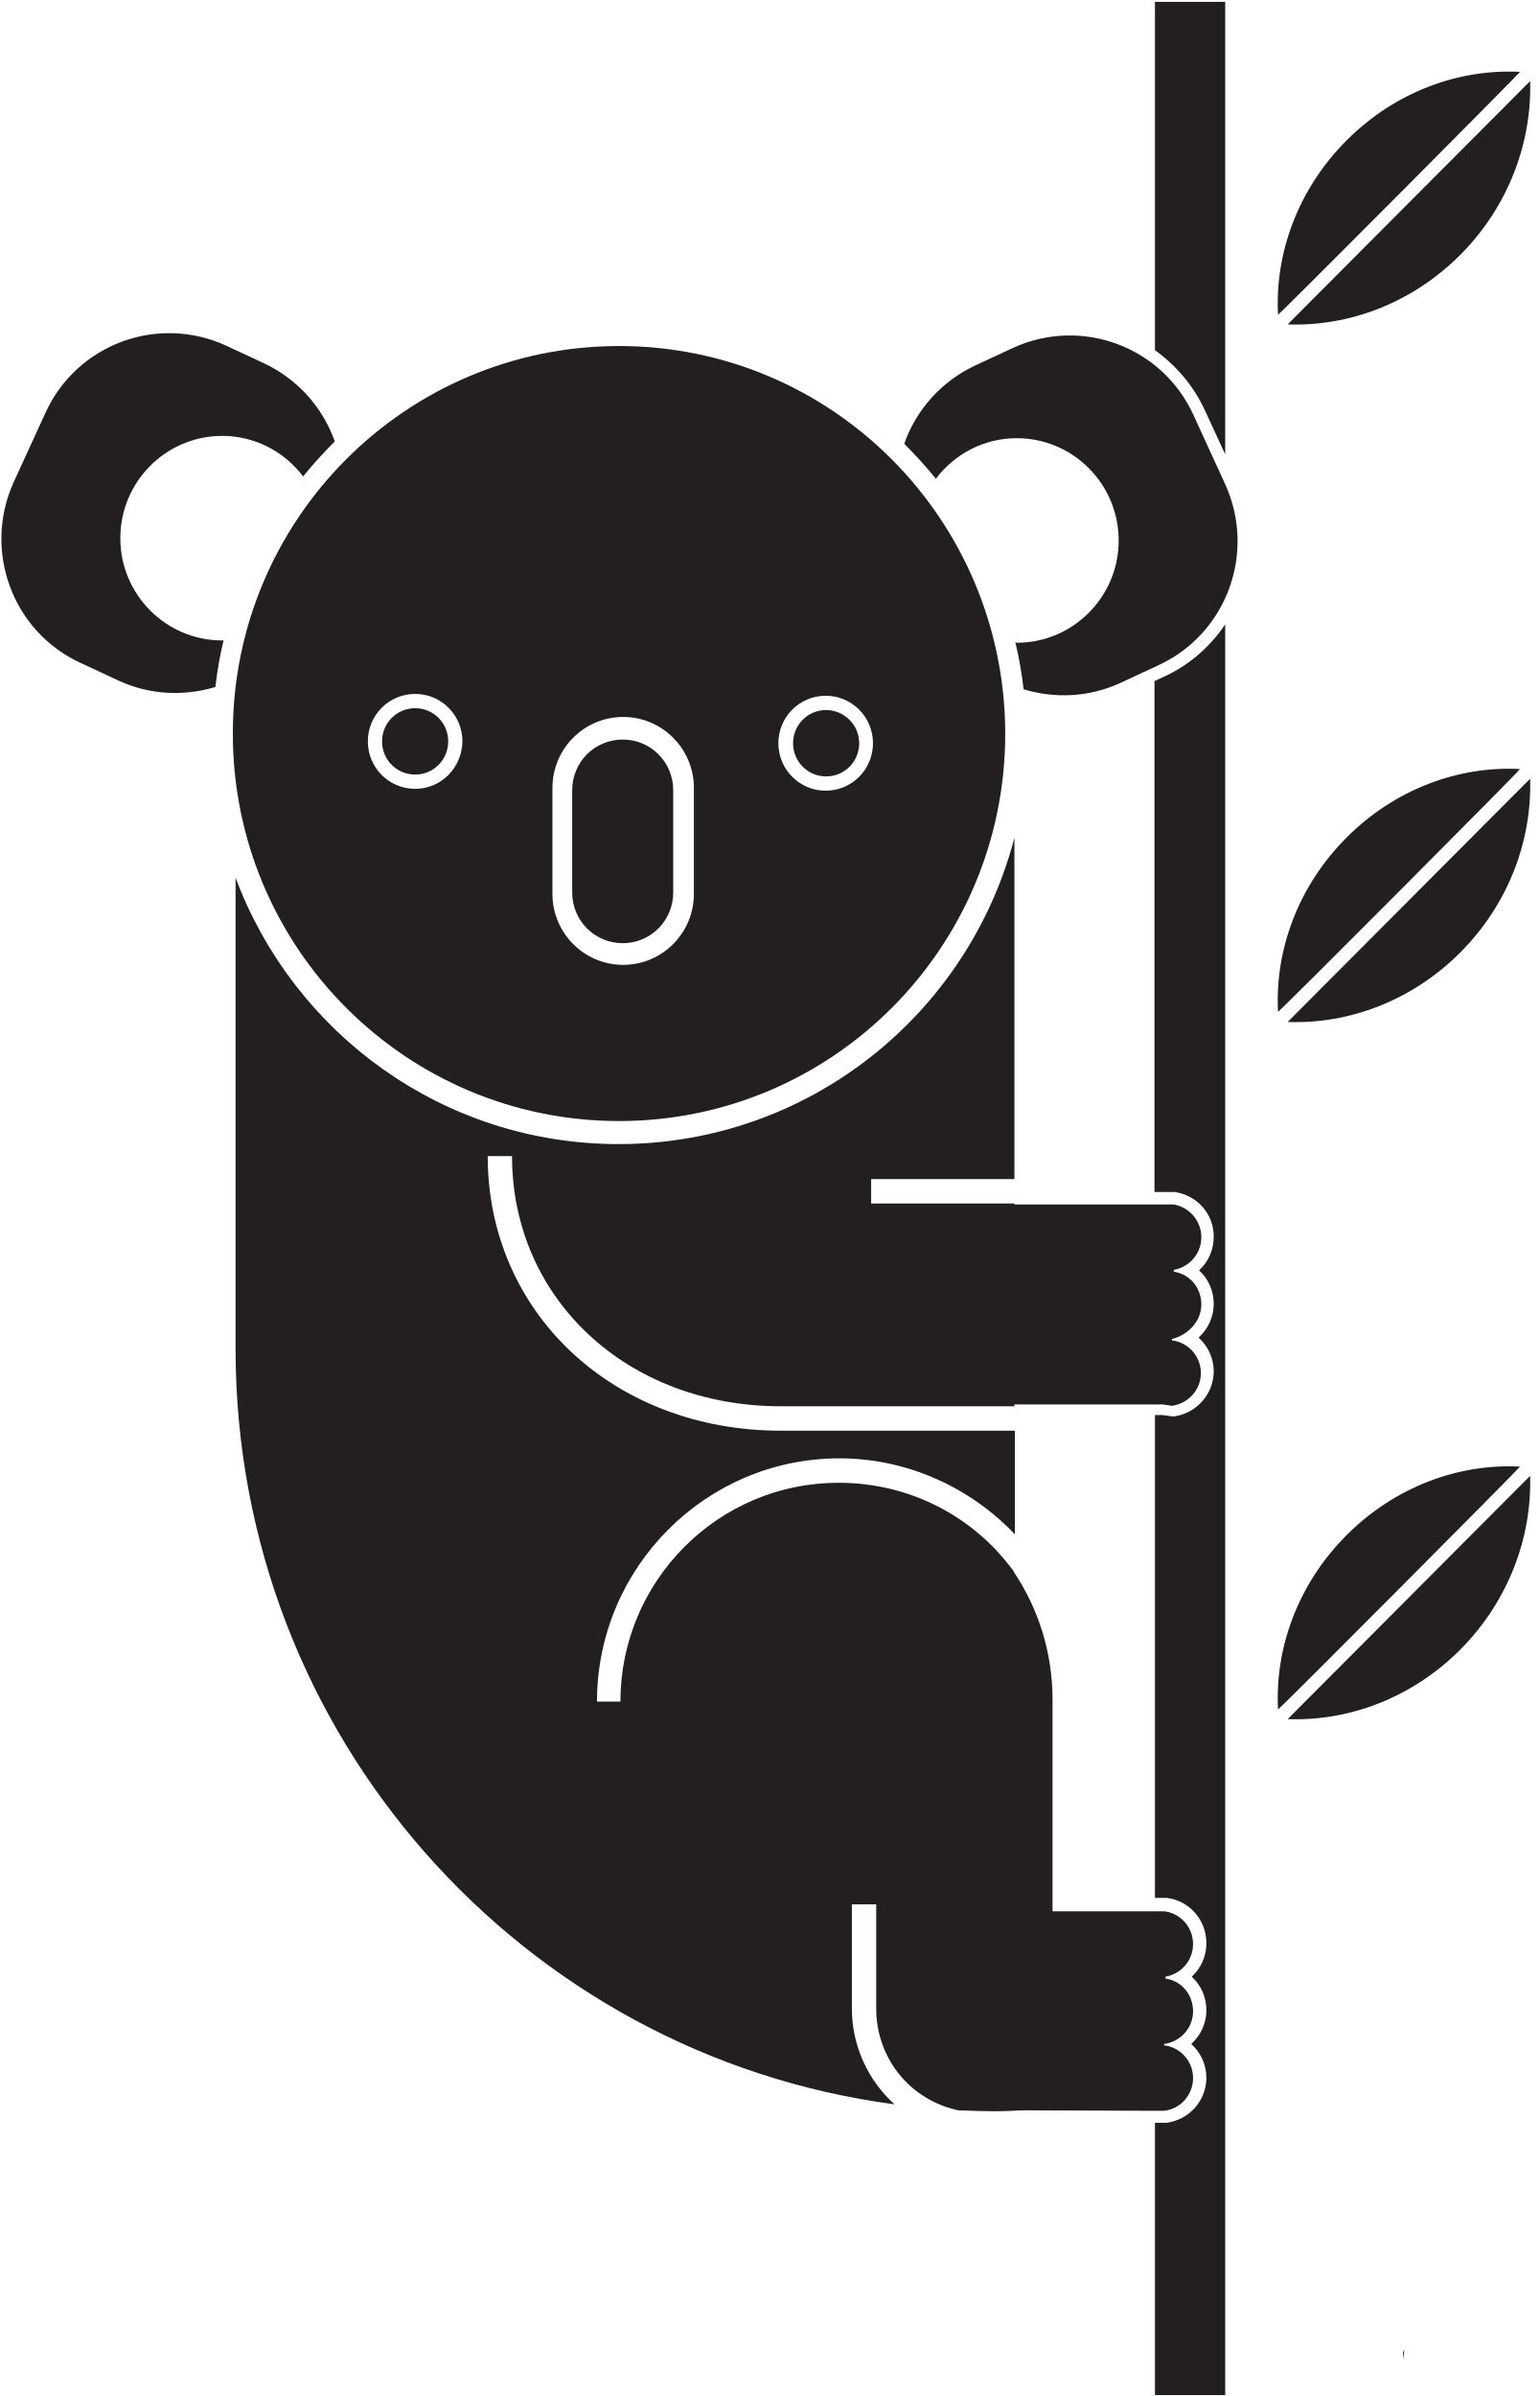
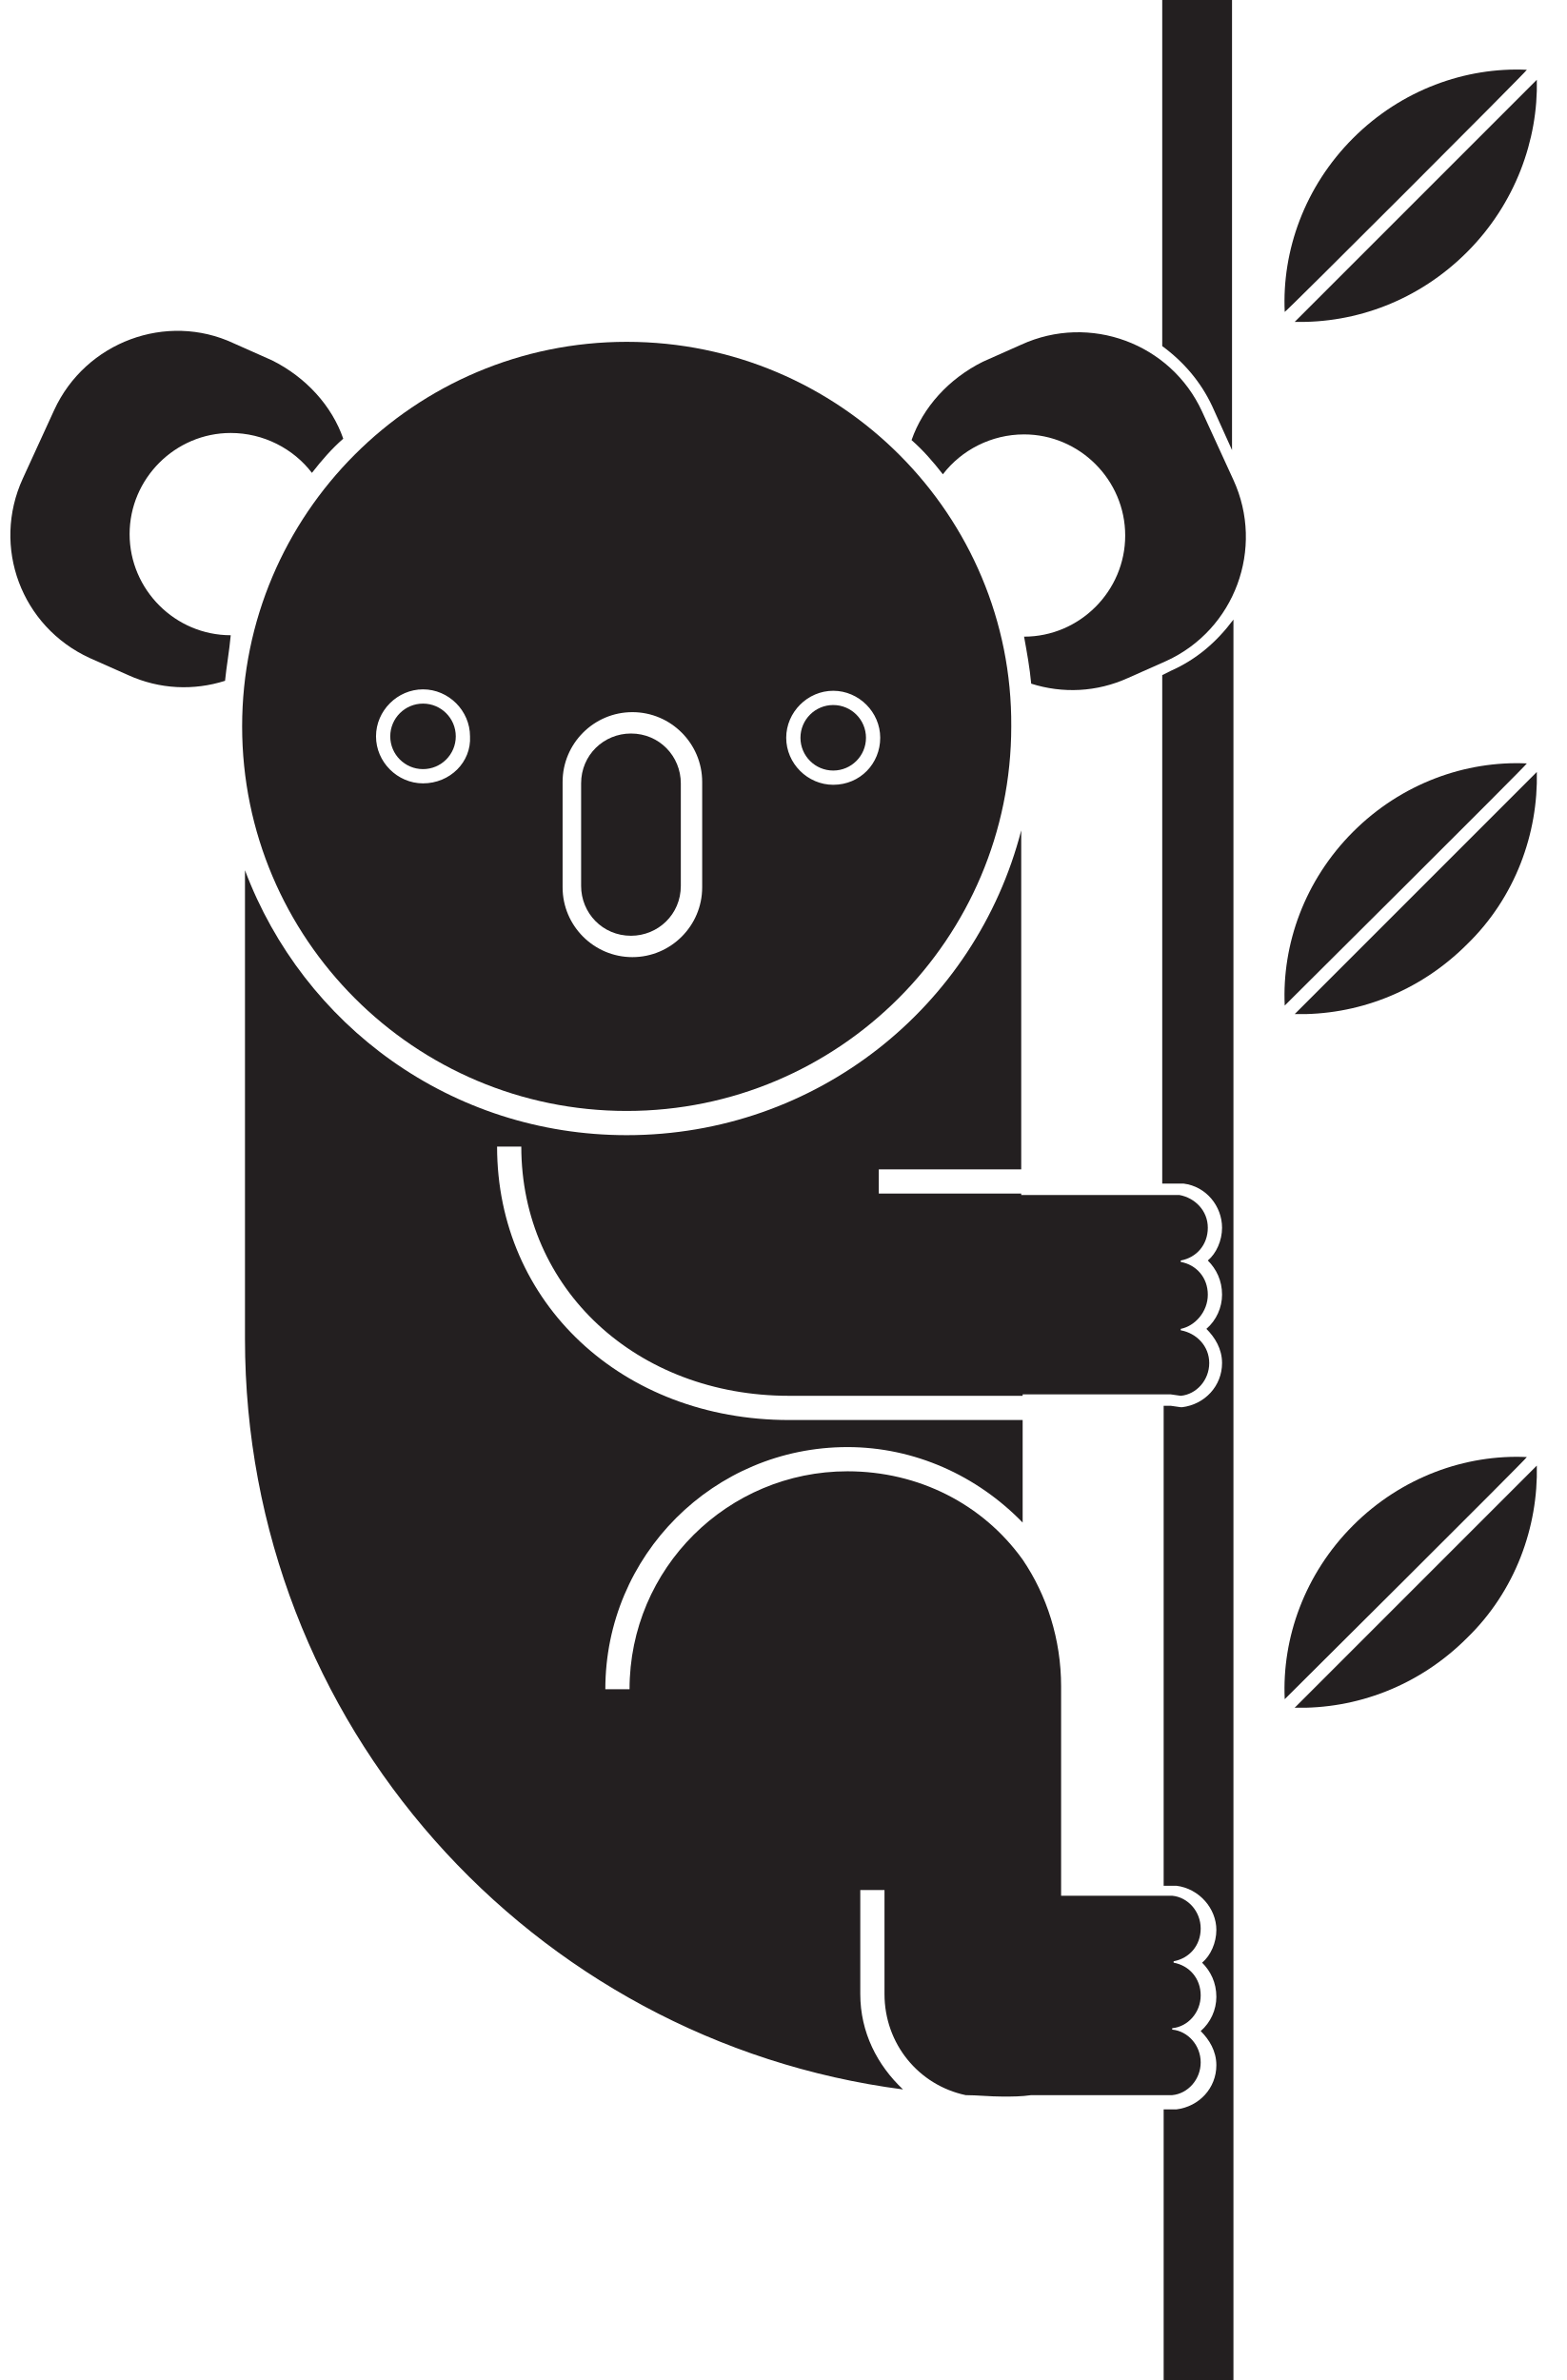
- <svg xmlns="http://www.w3.org/2000/svg" width="151px" height="235px" viewBox="0 0 151 235" version="1.1">
-   <defs />
-   <g id="Page-1" stroke="none" stroke-width="1" fill="none" fill-rule="evenodd">
-     <g id="animals_koala" fill="#231F20">
-       <path id="Shape" d="M137.613,230.752 L137.703,231.43 C137.703,231.113 137.703,230.752 137.748,230.436 C137.703,230.526 137.658,230.616 137.613,230.752 L137.613,230.752 Z" />
-       <path d="M30.405,57.846 C30.721,57.304 30.991,56.716 31.216,56.084 L30.405,57.846 L30.405,57.846 Z" id="Shape" />
-       <path d="M60.721,33.939 C39.82,33.939 22.838,50.932 22.838,71.946 C22.838,92.915 39.775,109.953 60.721,109.953 C81.622,109.953 98.604,92.961 98.604,71.946 C98.559,50.932 81.622,33.939 60.721,33.939 L60.721,33.939 Z M40.721,77.369 C38.153,77.369 36.081,75.29 36.081,72.714 C36.081,70.138 38.153,68.06 40.721,68.06 C43.288,68.06 45.36,70.138 45.36,72.714 C45.315,75.29 43.288,77.369 40.721,77.369 L40.721,77.369 Z M68.063,87.673 C68.063,91.514 64.955,94.633 61.126,94.633 C57.297,94.633 54.189,91.514 54.189,87.673 L54.189,77.279 C54.189,73.438 57.297,70.319 61.126,70.319 C64.955,70.319 68.063,73.438 68.063,77.279 L68.063,87.673 L68.063,87.673 Z M80.991,77.55 C78.423,77.55 76.351,75.471 76.351,72.895 C76.351,70.319 78.423,68.24 80.991,68.24 C83.559,68.24 85.631,70.319 85.631,72.895 C85.631,75.471 83.559,77.55 80.991,77.55 L80.991,77.55 Z" id="Shape" />
-       <path d="M43.964,72.714 C43.964,74.522 42.523,75.968 40.721,75.968 C38.919,75.968 37.477,74.522 37.477,72.714 C37.477,70.907 38.919,69.461 40.721,69.461 C42.523,69.461 43.964,70.907 43.964,72.714 L43.964,72.714 Z" id="Shape" />
-       <g id="Group" transform="translate(38.73874, 70.5)">
-         <path d="M0.991,3.073 C0.405,3.073 -0.09,2.576 -0.09,1.988 C-0.09,1.401 0.405,0.904 0.991,0.904 C1.577,0.904 2.072,1.401 2.072,1.988 C2.072,2.576 1.577,3.073 0.991,3.073 L0.991,3.073 Z" id="Shape" />
-         <path d="M2.477,0.994 C2.162,0.994 1.937,0.768 1.937,0.452 C1.937,0.136 2.162,-0.09 2.477,-0.09 C2.793,-0.09 3.018,0.136 3.018,0.452 C3.018,0.768 2.793,0.994 2.477,0.994 L2.477,0.994 Z" id="Shape" />
-       </g>
-       <path id="Shape" d="M115,118.088 L115.09,118.088 L115.676,118.088 L115,118.088 L115,118.088 Z" />
-       <g id="Group" transform="translate(125.2252, 7.230769)">
-         <path d="M24.865,0.723 L1.081,24.585 C7.072,24.811 13.288,22.506 18.018,17.761 C22.748,13.015 25.045,6.734 24.865,0.723 L24.865,0.723 Z" id="Shape" />
-         <path d="M23.874,-0.181 C17.883,-0.497 11.622,1.762 6.847,6.553 C2.072,11.343 -0.18,17.625 0.135,23.636 C0.27,23.636 23.874,-0.09 23.874,-0.181 L23.874,-0.181 Z" id="Shape" />
-       </g>
-       <g id="Group" transform="translate(125.2252, 75.47115)">
-         <path d="M24.865,0.904 L1.081,24.765 C7.072,24.991 13.288,22.687 18.018,17.941 C22.793,13.151 25.045,6.914 24.865,0.904 L24.865,0.904 Z" id="Shape" />
-         <path d="M23.874,-0.045 C17.883,-0.362 11.622,1.898 6.847,6.688 C2.072,11.479 -0.18,17.761 0.135,23.771 C0.27,23.771 23.874,0.09 23.874,-0.045 L23.874,-0.045 Z" id="Shape" />
-       </g>
-       <g id="Group" transform="translate(125.2252, 143.7115)">
-         <path d="M24.865,1.039 L1.081,24.901 C7.072,25.127 13.288,22.822 18.018,18.077 C22.748,13.332 25.045,7.05 24.865,1.039 L24.865,1.039 Z" id="Shape" />
-         <path d="M23.874,0.136 C17.883,-0.181 11.622,2.079 6.847,6.869 C2.072,11.66 -0.18,17.941 0.135,23.952 C0.27,23.952 23.874,0.226 23.874,0.136 L23.874,0.136 Z" id="Shape" />
-       </g>
-       <path d="M117.838,127.939 C117.838,126.312 116.712,124.957 115.135,124.731 L115.135,124.55 C116.667,124.279 117.838,122.968 117.838,121.341 C117.838,119.714 116.622,118.359 115.09,118.133 L99.505,118.133 L99.505,118.042 L85.45,118.042 L85.45,115.647 L99.505,115.647 L99.505,82.16 C95,99.468 79.324,112.213 60.676,112.213 C43.468,112.213 28.829,101.366 23.108,86.091 L23.108,130.425 L23.108,132.323 C23.108,170.239 51.261,201.558 87.748,206.393 C85.18,204.088 83.559,200.699 83.559,196.993 L83.559,186.78 L85.946,186.78 L85.946,196.993 C85.946,201.874 89.279,205.987 94.009,206.981 C95.18,207.026 96.396,207.071 97.568,207.071 C98.514,207.071 99.414,207.026 100.36,206.981 L112.838,207.026 L114.189,207.026 C115.811,206.845 117.027,205.444 117.027,203.817 C117.027,202.145 115.766,200.789 114.189,200.609 L114.189,200.473 C115.811,200.247 117.027,198.891 117.027,197.264 C117.027,195.637 115.901,194.282 114.324,194.056 L114.324,193.875 C115.856,193.604 117.027,192.293 117.027,190.666 C117.027,188.994 115.766,187.638 114.189,187.458 L110.09,187.458 L103.243,187.458 L103.243,186.87 L103.243,166.714 C103.243,162.06 101.847,157.766 99.459,154.196 L99.459,154.151 C95.495,148.683 89.189,145.429 82.252,145.429 C70.45,145.429 60.856,155.055 60.856,166.895 L58.559,166.895 C58.559,153.744 69.234,143.034 82.342,143.034 C88.919,143.034 95.135,145.836 99.55,150.49 L99.55,140.322 L76.577,140.322 C60.18,140.322 47.838,128.753 47.838,113.388 L50.225,113.388 C50.225,127.397 61.532,137.927 76.577,137.927 L99.505,137.927 L99.505,137.746 L114.054,137.746 L114.955,137.882 C116.577,137.656 117.793,136.3 117.793,134.673 C117.793,133.001 116.532,131.645 114.955,131.464 L114.955,131.329 C116.577,130.922 117.838,129.566 117.838,127.939 L117.838,127.939 Z" id="Shape" />
-       <path d="M84.279,72.895 C84.279,74.703 82.838,76.149 81.036,76.149 C79.234,76.149 77.793,74.703 77.793,72.895 C77.793,71.088 79.234,69.641 81.036,69.641 C82.793,69.641 84.279,71.088 84.279,72.895 L84.279,72.895 Z" id="Shape" />
-       <g id="Group" transform="translate(78.82883, 70.5)">
-         <path d="M1.216,3.254 C0.631,3.254 0.135,2.757 0.135,2.169 C0.135,1.582 0.631,1.085 1.216,1.085 C1.802,1.085 2.297,1.582 2.297,2.169 C2.297,2.757 1.802,3.254 1.216,3.254 L1.216,3.254 Z" id="Shape" />
-         <path d="M2.703,1.22 C2.387,1.22 2.162,0.994 2.162,0.678 C2.162,0.362 2.387,0.136 2.703,0.136 C3.018,0.136 3.243,0.362 3.243,0.678 C3.243,0.949 3.018,1.22 2.703,1.22 L2.703,1.22 Z" id="Shape" />
-       </g>
-       <path d="M21.802,62.817 C16.306,62.817 11.802,58.343 11.802,52.785 C11.802,47.271 16.261,42.752 21.802,42.752 C25.045,42.752 27.928,44.334 29.73,46.729 C30.721,45.509 31.757,44.379 32.838,43.294 C31.667,39.995 29.234,37.193 25.856,35.612 L22.162,33.894 C15.45,30.821 7.523,33.759 4.459,40.492 L1.351,47.271 C-1.712,54.005 1.216,61.959 7.928,65.032 L11.622,66.749 C14.73,68.195 18.108,68.286 21.126,67.382 C21.306,65.8 21.577,64.263 21.937,62.772 C21.847,62.817 21.847,62.817 21.802,62.817 L21.802,62.817 Z" id="Shape" />
-       <g id="Group" transform="translate(113.0631, 0)">
-         <path d="M5.135,40.266 L7.117,44.56 L7.117,0.181 L0.225,0.181 L0.225,34.346 C2.297,35.837 4.009,37.826 5.135,40.266 L5.135,40.266 Z" id="Shape" />
-         <path d="M1.081,66.388 L0.18,66.794 L0.18,116.912 L2.117,116.912 L2.207,116.912 C4.414,117.274 5.991,119.082 5.991,121.296 C5.991,122.607 5.45,123.782 4.55,124.595 C5.45,125.409 5.991,126.584 5.991,127.894 C5.991,129.205 5.405,130.38 4.505,131.193 C5.405,132.007 5.991,133.182 5.991,134.492 C5.991,136.707 4.324,138.605 2.117,138.921 L1.937,138.921 L0.946,138.786 L0.225,138.786 L0.225,186.147 L1.306,186.147 L1.396,186.147 C3.604,186.418 5.27,188.316 5.27,190.576 C5.27,191.887 4.73,193.062 3.829,193.875 C4.73,194.688 5.27,195.863 5.27,197.174 C5.27,198.485 4.685,199.66 3.784,200.473 C4.685,201.287 5.27,202.462 5.27,203.772 C5.27,206.032 3.604,207.885 1.396,208.201 L1.306,208.201 L0.225,208.201 L0.225,234.91 L7.117,234.91 L7.117,61.236 C5.631,63.45 3.559,65.258 1.081,66.388 L1.081,66.388 Z" id="Shape" />
-       </g>
-       <path d="M99.73,63.043 C105.225,63.043 109.73,58.569 109.73,53.011 C109.73,47.497 105.27,42.978 99.73,42.978 C96.486,42.978 93.604,44.56 91.802,46.955 C90.811,45.735 89.775,44.605 88.694,43.52 C89.865,40.221 92.297,37.419 95.676,35.837 L99.369,34.12 C106.081,31.047 114.009,33.985 117.072,40.718 L120.18,47.497 C123.243,54.231 120.315,62.185 113.604,65.258 L109.91,66.975 C106.802,68.421 103.423,68.512 100.405,67.608 C100.225,66.026 99.955,64.489 99.595,62.998 C99.685,62.998 99.685,63.043 99.73,63.043 L99.73,63.043 Z" id="Shape" />
-       <path d="M66.036,87.537 C66.036,90.294 63.829,92.509 61.081,92.509 L61.081,92.509 C58.333,92.509 56.126,90.294 56.126,87.537 L56.126,77.505 C56.126,74.748 58.333,72.534 61.081,72.534 L61.081,72.534 C63.829,72.534 66.036,74.748 66.036,77.505 L66.036,87.537 L66.036,87.537 Z" id="Shape" />
-     </g>
+ <svg xmlns="http://www.w3.org/2000/svg" version="1.1" id="Layer_1" x="0px" y="0px" width="110px" height="167.1px" viewBox="0 0 110 167.1" enable-background="new 0 0 110 167.1" xml:space="preserve">
+   <path fill="#231F20" d="M22.4,41.1c0.2-0.4,0.4-0.8,0.6-1.3L22.4,41.1z" />
+   <path fill="#231F20" d="M44,24c-14.9,0-27,12.1-27,27c0,14.9,12.1,27,27,27c14.9,0,27-12.1,27-27C71.1,36.2,59,24,44,24z M29.7,55  c-1.8,0-3.3-1.5-3.3-3.3c0-1.8,1.5-3.3,3.3-3.3c1.8,0,3.3,1.5,3.3,3.3C33.1,53.5,31.6,55,29.7,55z M49.3,62.3c0,2.7-2.2,4.9-4.9,4.9  c-2.7,0-4.9-2.2-4.9-4.9v-7.4c0-2.7,2.2-4.9,4.9-4.9c2.7,0,4.9,2.2,4.9,4.9V62.3z M58.5,55.1c-1.8,0-3.3-1.5-3.3-3.3  c0-1.8,1.5-3.3,3.3-3.3c1.8,0,3.3,1.5,3.3,3.3C61.8,53.6,60.4,55.1,58.5,55.1z" />
+   <circle fill="#231F20" cx="29.7" cy="51.7" r="2.3" />
+   <g>
+     <circle fill="#231F20" cx="29" cy="51.5" r="0.8" />
+     <circle fill="#231F20" cx="30.1" cy="50.4" r="0.4" />
  </g>
+   <path fill="#231F20" d="M82.8,83.9C82.8,83.9,82.8,84,82.8,83.9l0.5,0L82.8,83.9z" />
+   <g>
+     <path fill="#231F20" d="M107.9,5.6l-17,17c4.3,0.1,8.7-1.5,12.1-4.9C106.4,14.3,108,9.8,107.9,5.6z" />
+     <path fill="#231F20" d="M107.2,4.9c-4.3-0.2-8.8,1.4-12.2,4.8c-3.4,3.4-5,7.9-4.8,12.2C90.3,21.9,107.2,5,107.2,4.9z" />
+   </g>
+   <g>
+     <path fill="#231F20" d="M107.9,54.2l-17,17c4.3,0.1,8.7-1.5,12.1-4.9C106.4,63,108,58.5,107.9,54.2z" />
+     <path fill="#231F20" d="M107.2,53.6c-4.3-0.2-8.8,1.4-12.2,4.8c-3.4,3.4-5,7.9-4.8,12.2C90.3,70.5,107.2,53.7,107.2,53.6z" />
+   </g>
+   <g>
+     <path fill="#231F20" d="M107.9,102.9l-17,17c4.3,0.1,8.7-1.5,12.1-4.9C106.4,111.7,108,107.2,107.9,102.9z" />
+     <path fill="#231F20" d="M107.2,102.3c-4.3-0.2-8.8,1.4-12.2,4.8c-3.4,3.4-5,7.9-4.8,12.2C90.3,119.2,107.2,102.4,107.2,102.3z" />
+   </g>
+   <path fill="#231F20" d="M84.8,90.9c0-1.2-0.8-2.1-1.9-2.3v-0.1c1.1-0.2,1.9-1.1,1.9-2.3c0-1.2-0.9-2.1-2-2.3H71.7v-0.1h-10v-1.7h10  V58.3C68.5,70.7,57.3,79.7,44,79.7c-12.3,0-22.7-7.7-26.8-18.6v31.6l0,1.3c0,27,20.1,49.3,46.2,52.7c-1.8-1.7-3-4-3-6.7l0-7.3h1.7  l0,7.3c0,3.5,2.4,6.4,5.7,7.1c0.8,0,1.7,0.1,2.6,0.1c0.7,0,1.3,0,2-0.1l8.9,0h1c1.1-0.1,2-1.1,2-2.3c0-1.2-0.9-2.2-2-2.3v-0.1  c1.1-0.1,2-1.1,2-2.3c0-1.2-0.8-2.1-1.9-2.3v-0.1c1.1-0.2,1.9-1.1,1.9-2.3c0-1.2-0.9-2.2-2-2.3l-2.9,0h-4.9v-0.4v-14.3  c0-3.3-1-6.4-2.7-8.9v0c-2.8-3.9-7.3-6.2-12.3-6.2c-8.4,0-15.3,6.8-15.3,15.3h-1.7c0-9.4,7.6-17,17-17c4.7,0,9.1,2,12.3,5.3v-7.2  H55.4c-11.7,0-20.5-8.2-20.5-19.2h1.7c0,10,8.1,17.5,18.8,17.5h16.4v-0.1h10.4l0.7,0.1c1.1-0.1,2-1.1,2-2.3c0-1.2-0.9-2.1-2-2.3  v-0.1C83.9,93.1,84.8,92.1,84.8,90.9z" />
+   <circle fill="#231F20" cx="58.5" cy="51.8" r="2.3" />
+   <g>
+     <circle fill="#231F20" cx="57.8" cy="51.6" r="0.8" />
+     <circle fill="#231F20" cx="58.9" cy="50.5" r="0.4" />
+   </g>
+   <path fill="#231F20" d="M16.2,44.6c-3.9,0-7.1-3.2-7.1-7.1c0-3.9,3.2-7.1,7.1-7.1c2.3,0,4.4,1.1,5.7,2.8c0.7-0.9,1.4-1.7,2.2-2.4  c-0.8-2.3-2.6-4.3-5-5.5l-2.7-1.2C11.7,21.9,6,24,3.8,28.8l-2.2,4.8C-0.6,38.4,1.5,44,6.3,46.2L9,47.4c2.2,1,4.6,1.1,6.8,0.4  C15.9,46.8,16.1,45.7,16.2,44.6C16.3,44.6,16.3,44.6,16.2,44.6z" />
+   <g>
+     <path fill="#231F20" d="M85.1,28.5l1.4,3.1V0h-4.9v24.3C83.1,25.4,84.3,26.8,85.1,28.5z" />
+     <path fill="#231F20" d="M82.2,47.1l-0.6,0.3v35.7h1.4l0.1,0c1.6,0.2,2.7,1.6,2.7,3.1c0,0.9-0.4,1.8-1,2.3c0.6,0.6,1,1.4,1,2.4   c0,0.9-0.4,1.8-1.1,2.4c0.6,0.6,1.1,1.4,1.1,2.4c0,1.6-1.2,2.9-2.8,3.1l-0.1,0l-0.7-0.1h-0.5v33.7l0.8,0l0.1,0   c1.6,0.2,2.8,1.6,2.8,3.1c0,0.9-0.4,1.8-1,2.3c0.6,0.6,1,1.4,1,2.4c0,0.9-0.4,1.8-1.1,2.4c0.6,0.6,1.1,1.4,1.1,2.4   c0,1.6-1.2,2.9-2.8,3.1l-0.1,0l-0.8,0v19h4.9V43.5C85.4,45.1,84,46.3,82.2,47.1z" />
+   </g>
+   <path fill="#231F20" d="M71.9,44.7c3.9,0,7.1-3.2,7.1-7.1c0-3.9-3.2-7.1-7.1-7.1c-2.3,0-4.4,1.1-5.7,2.8c-0.7-0.9-1.4-1.7-2.2-2.4  c0.8-2.3,2.6-4.3,5-5.5l2.7-1.2c4.8-2.2,10.5-0.1,12.7,4.7l2.2,4.8c2.2,4.8,0.1,10.5-4.7,12.7l-2.7,1.2c-2.2,1-4.6,1.1-6.8,0.4  C72.3,46.9,72.1,45.8,71.9,44.7C71.9,44.7,71.9,44.7,71.9,44.7z" />
+   <path fill="#231F20" d="M47.8,62.2c0,2-1.6,3.5-3.5,3.5l0,0c-2,0-3.5-1.6-3.5-3.5V55c0-2,1.6-3.5,3.5-3.5l0,0c2,0,3.5,1.6,3.5,3.5  V62.2z" />
</svg>
